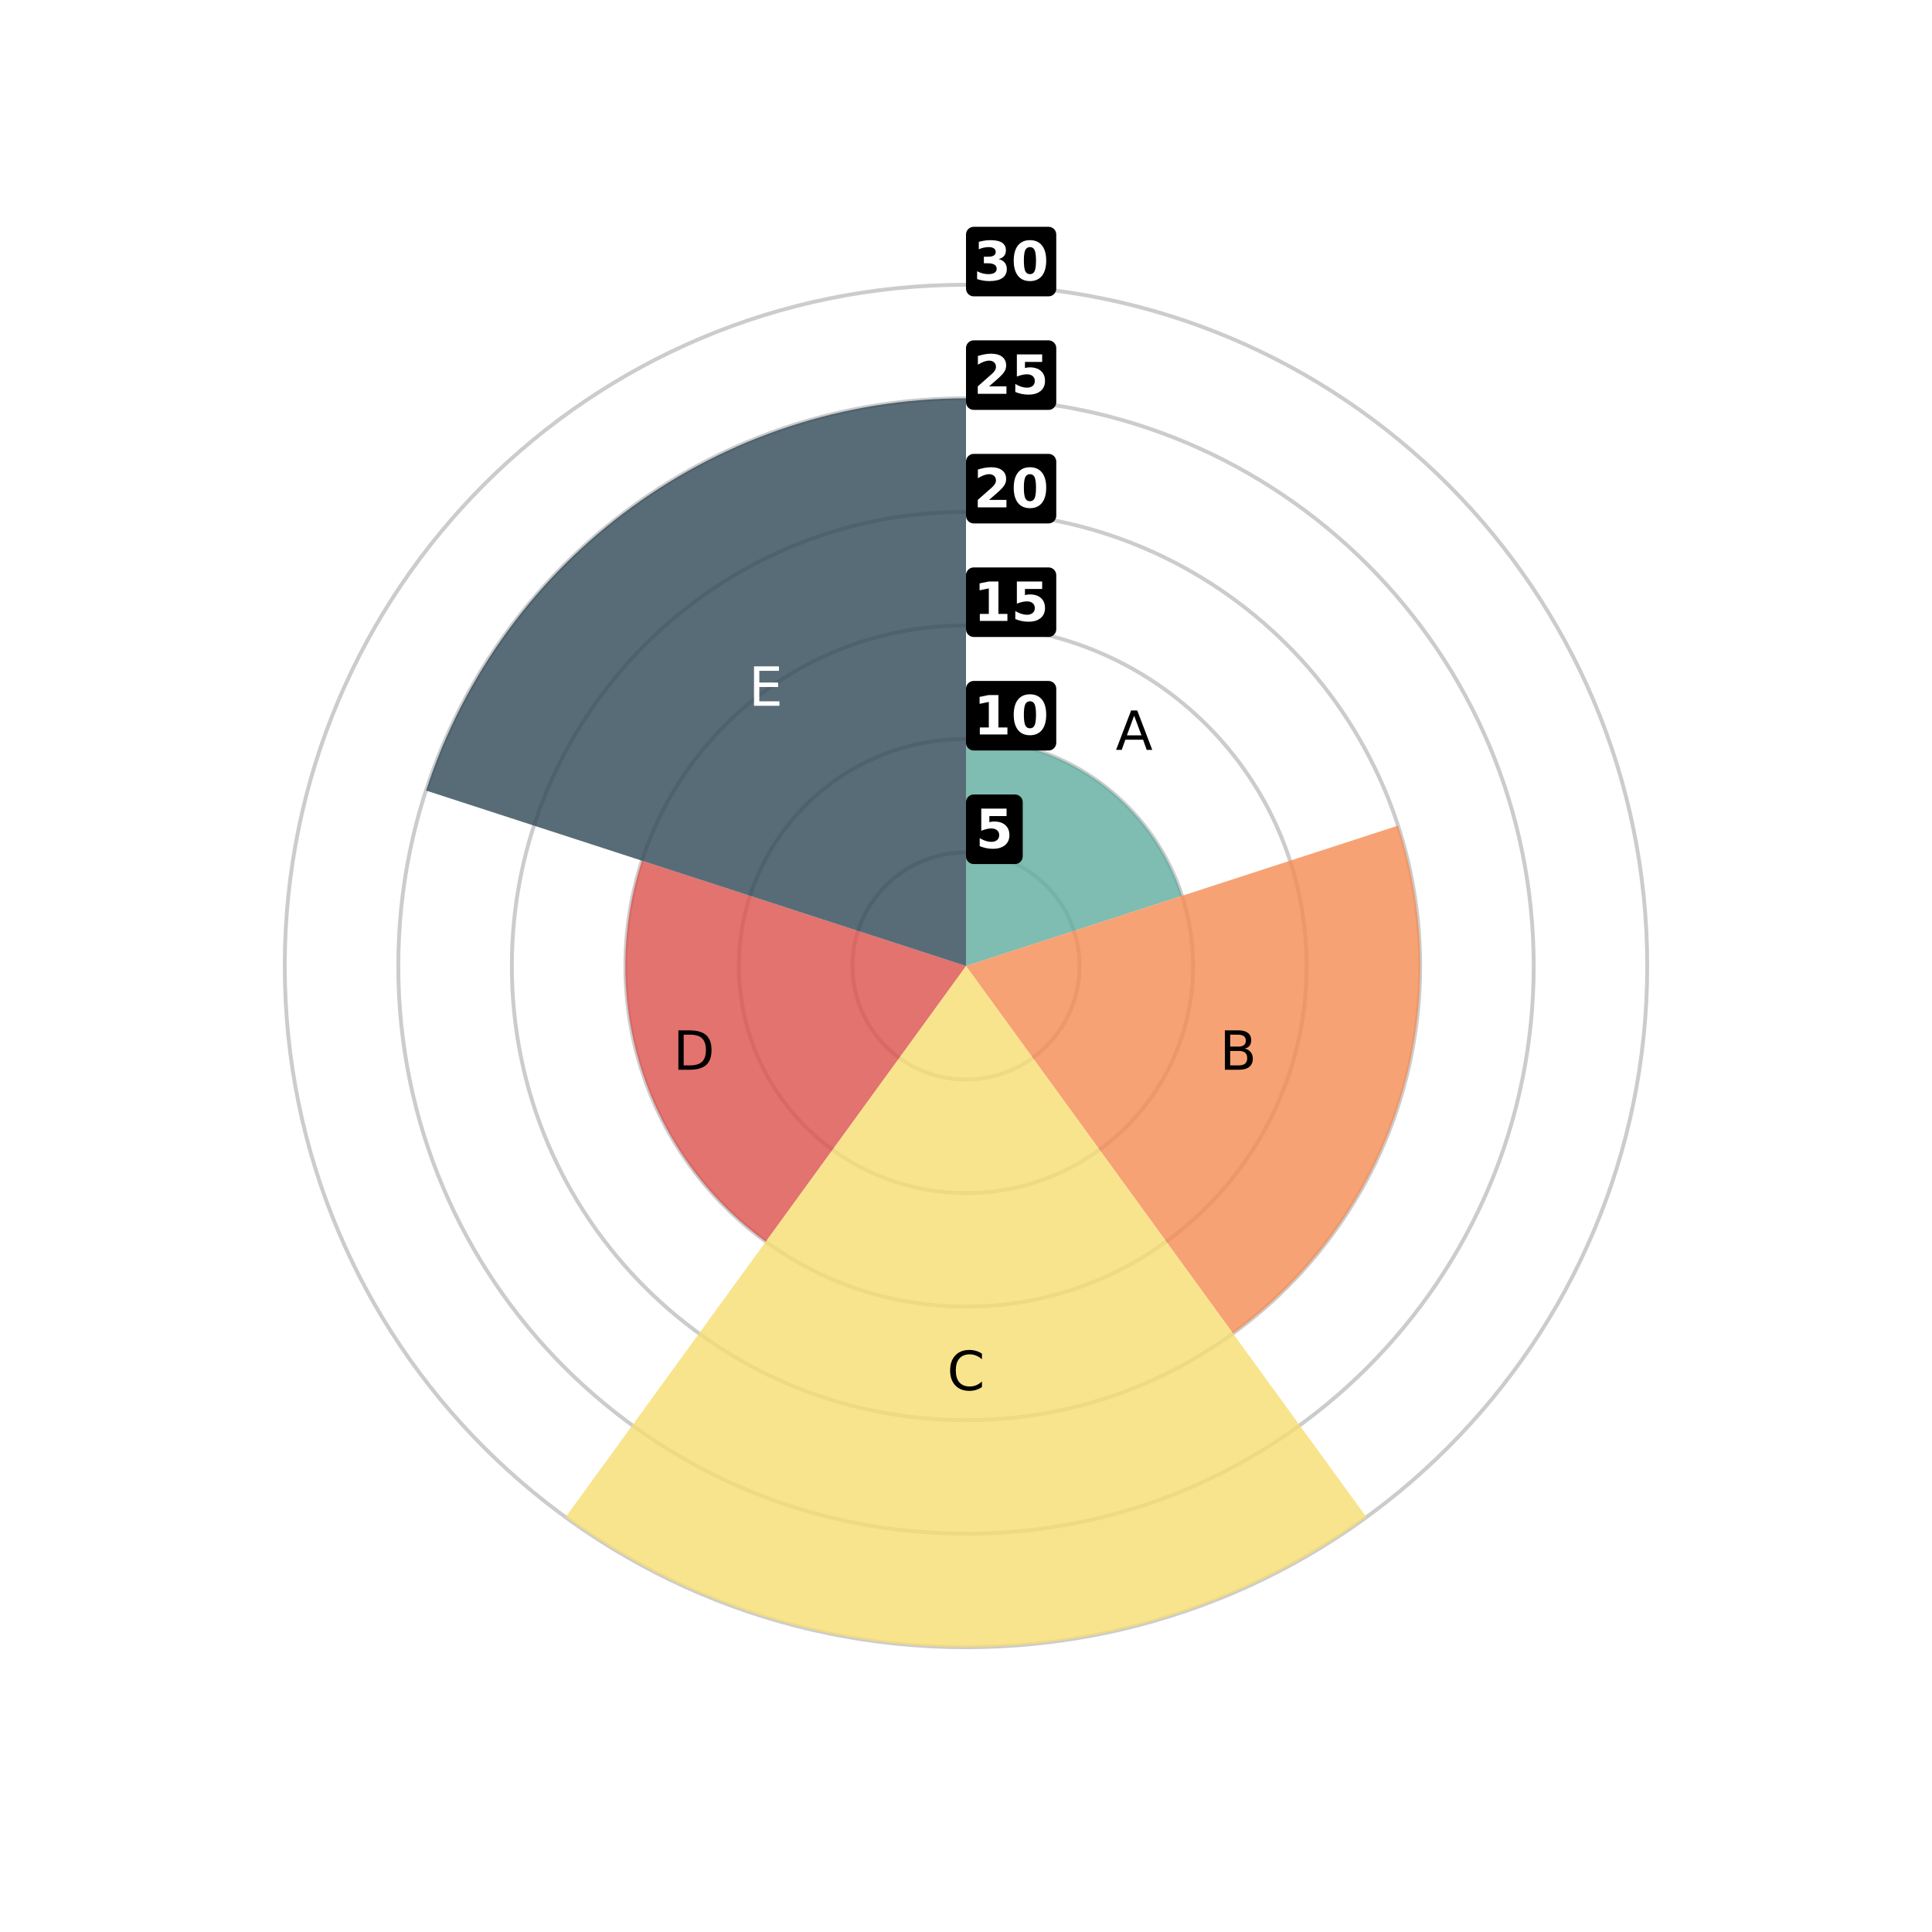
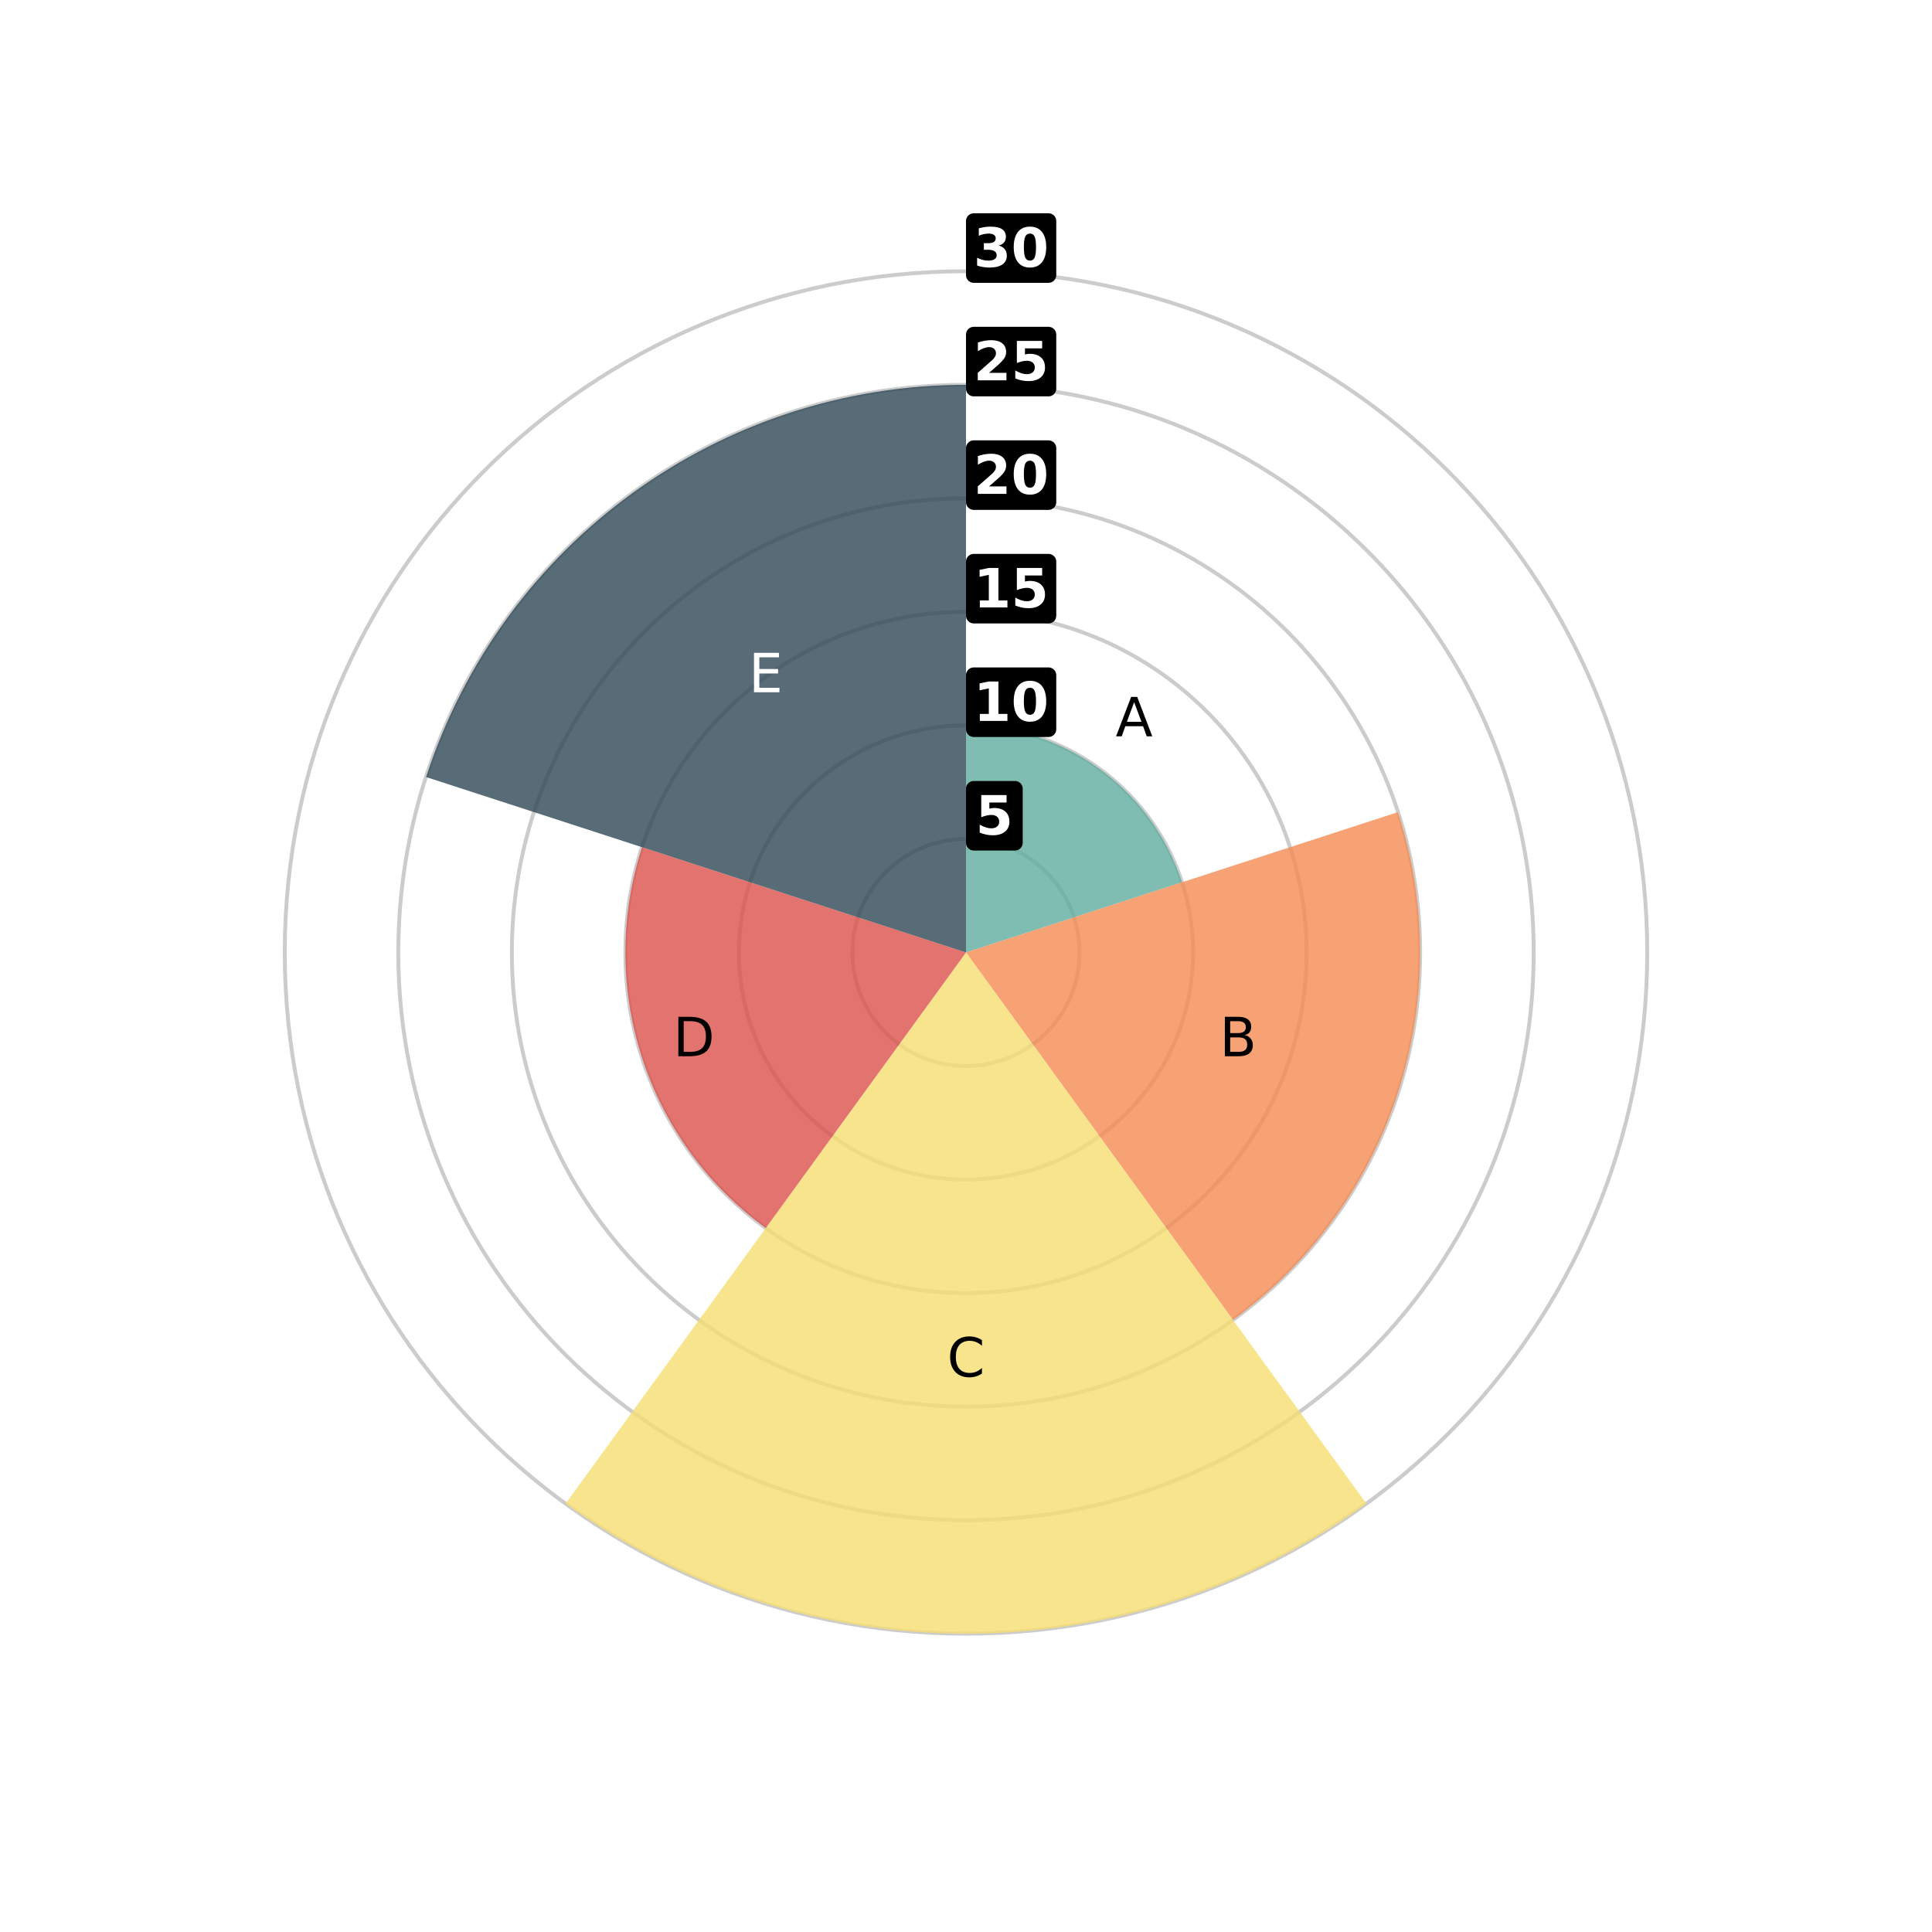
<svg xmlns="http://www.w3.org/2000/svg" width="500" height="500" viewBox="0 0 500 500">
  <path fill="#FFFFFF" d="M0 0 h500 v500 h-500 v-500Z" />
  <defs>
    <clipPath id="plot-clip">
-       <rect x="0" y="0" width="440.76" height="450.0" />
+       <rect x="0" y="0" width="440.76" height="443.0" />
    </clipPath>
  </defs>
  <g>
-     <circle cx="250.0" cy="250.0" r="29.384" fill="none" stroke="#cccccc" stroke-width="1" />
-     <circle cx="250.0" cy="250.0" r="58.768" fill="none" stroke="#cccccc" stroke-width="1" />
-     <circle cx="250.0" cy="250.0" r="88.152" fill="none" stroke="#cccccc" stroke-width="1" />
-     <circle cx="250.0" cy="250.0" r="117.536" fill="none" stroke="#cccccc" stroke-width="1" />
-     <circle cx="250.0" cy="250.0" r="146.92" fill="none" stroke="#cccccc" stroke-width="1" />
-     <circle cx="250.0" cy="250.0" r="176.304" fill="none" stroke="#cccccc" stroke-width="1" />
-     <path d="M 250.0 250.0 L 250.0 191.232 A 58.768 58.768 0 0 1 305.892 231.84 Z" fill="#5fab9e" opacity="0.8" />
-     <text x="293.524" y="190.094" fill="#000000" font-size="14" font-family="DejaVu Sans, sans-serif" text-anchor="middle" dominant-baseline="middle">A</text>
-     <path d="M 250.0 250.0 L 361.783 213.679 A 117.536 117.536 0 0 1 319.086 345.089 Z" fill="#f58b51" opacity="0.8" />
-     <text x="320.424" y="272.882" fill="#000000" font-size="14" font-family="DejaVu Sans, sans-serif" text-anchor="middle" dominant-baseline="middle">B</text>
-     <path d="M 250.0 250.0 L 353.629 392.633 A 176.304 176.304 0 0 1 146.371 392.633 Z" fill="#f7dd72" opacity="0.8" />
-     <text x="250.0" y="355.782" fill="#000000" font-size="14" font-family="DejaVu Sans, sans-serif" text-anchor="middle" dominant-baseline="middle">C</text>
-     <path d="M 250.0 250.0 L 198.186 321.316 A 88.152 88.152 0 0 1 166.162 222.76 Z" fill="#db504a" opacity="0.8" />
-     <text x="179.576" y="272.882" fill="#000000" font-size="14" font-family="DejaVu Sans, sans-serif" text-anchor="middle" dominant-baseline="middle">D</text>
-     <path d="M 250.0 250.0 L 110.271 204.599 A 146.92 146.92 0 0 1 250 103.08 Z" fill="#2e4756" opacity="0.8" />
-     <text x="198.186" y="178.684" fill="#ffffff" font-size="14" font-family="DejaVu Sans, sans-serif" text-anchor="middle" dominant-baseline="middle">E</text>
-     <rect x="250.0" y="205.616" width="14.68" height="18" rx="2" fill="#000000" fill-opacity="1" />
-     <text x="257.34" y="214.616" fill="#FFFFFF" font-size="14" font-family="DejaVu Sans, sans-serif" font-weight="bold" text-anchor="middle" dominant-baseline="central">5</text>
-     <rect x="250.0" y="176.232" width="23.36" height="18" rx="2" fill="#000000" fill-opacity="1" />
-     <text x="261.68" y="185.232" fill="#FFFFFF" font-size="14" font-family="DejaVu Sans, sans-serif" font-weight="bold" text-anchor="middle" dominant-baseline="central">10</text>
-     <rect x="250.0" y="146.848" width="23.36" height="18" rx="2" fill="#000000" fill-opacity="1" />
-     <text x="261.68" y="155.848" fill="#FFFFFF" font-size="14" font-family="DejaVu Sans, sans-serif" font-weight="bold" text-anchor="middle" dominant-baseline="central">15</text>
-     <rect x="250.0" y="117.464" width="23.36" height="18" rx="2" fill="#000000" fill-opacity="1" />
-     <text x="261.68" y="126.464" fill="#FFFFFF" font-size="14" font-family="DejaVu Sans, sans-serif" font-weight="bold" text-anchor="middle" dominant-baseline="central">20</text>
-     <rect x="250.0" y="88.08" width="23.36" height="18" rx="2" fill="#000000" fill-opacity="1" />
-     <text x="261.68" y="97.08" fill="#FFFFFF" font-size="14" font-family="DejaVu Sans, sans-serif" font-weight="bold" text-anchor="middle" dominant-baseline="central">25</text>
-     <rect x="250.0" y="58.696" width="23.36" height="18" rx="2" fill="#000000" fill-opacity="1" />
-     <text x="261.68" y="67.696" fill="#FFFFFF" font-size="14" font-family="DejaVu Sans, sans-serif" font-weight="bold" text-anchor="middle" dominant-baseline="central">30</text>
+     <circle cx="250.0" cy="246.5" r="29.384" fill="none" stroke="#cccccc" stroke-width="1" />
+     <circle cx="250.0" cy="246.5" r="58.768" fill="none" stroke="#cccccc" stroke-width="1" />
+     <circle cx="250.0" cy="246.5" r="88.152" fill="none" stroke="#cccccc" stroke-width="1" />
+     <circle cx="250.0" cy="246.5" r="117.536" fill="none" stroke="#cccccc" stroke-width="1" />
+     <circle cx="250.0" cy="246.5" r="146.92" fill="none" stroke="#cccccc" stroke-width="1" />
+     <circle cx="250.0" cy="246.5" r="176.304" fill="none" stroke="#cccccc" stroke-width="1" />
+     <path d="M 250.0 246.5 L 250.0 187.732 A 58.768 58.768 0 0 1 305.892 228.34 Z" fill="#5fab9e" opacity="0.8" />
+     <text x="293.524" y="186.594" fill="#000000" font-size="14" font-family="DejaVu Sans, sans-serif" text-anchor="middle" dominant-baseline="middle">A</text>
+     <path d="M 250.0 246.5 L 361.783 210.179 A 117.536 117.536 0 0 1 319.086 341.589 Z" fill="#f58b51" opacity="0.8" />
+     <text x="320.424" y="269.382" fill="#000000" font-size="14" font-family="DejaVu Sans, sans-serif" text-anchor="middle" dominant-baseline="middle">B</text>
+     <path d="M 250.0 246.5 L 353.629 389.133 A 176.304 176.304 0 0 1 146.371 389.133 Z" fill="#f7dd72" opacity="0.8" />
+     <text x="250.0" y="352.282" fill="#000000" font-size="14" font-family="DejaVu Sans, sans-serif" text-anchor="middle" dominant-baseline="middle">C</text>
+     <path d="M 250.0 246.5 L 198.186 317.816 A 88.152 88.152 0 0 1 166.162 219.26 Z" fill="#db504a" opacity="0.8" />
+     <text x="179.576" y="269.382" fill="#000000" font-size="14" font-family="DejaVu Sans, sans-serif" text-anchor="middle" dominant-baseline="middle">D</text>
+     <path d="M 250.0 246.5 L 110.271 201.099 A 146.92 146.92 0 0 1 250 99.58 Z" fill="#2e4756" opacity="0.8" />
+     <text x="198.186" y="175.184" fill="#ffffff" font-size="14" font-family="DejaVu Sans, sans-serif" text-anchor="middle" dominant-baseline="middle">E</text>
+     <rect x="250.0" y="202.116" width="14.68" height="18" rx="2" fill="#000000" fill-opacity="1" />
+     <text x="257.34" y="211.116" fill="#FFFFFF" font-size="14" font-family="DejaVu Sans, sans-serif" font-weight="bold" text-anchor="middle" dominant-baseline="central">5</text>
+     <rect x="250.0" y="172.732" width="23.36" height="18" rx="2" fill="#000000" fill-opacity="1" />
+     <text x="261.68" y="181.732" fill="#FFFFFF" font-size="14" font-family="DejaVu Sans, sans-serif" font-weight="bold" text-anchor="middle" dominant-baseline="central">10</text>
+     <rect x="250.0" y="143.348" width="23.36" height="18" rx="2" fill="#000000" fill-opacity="1" />
+     <text x="261.68" y="152.348" fill="#FFFFFF" font-size="14" font-family="DejaVu Sans, sans-serif" font-weight="bold" text-anchor="middle" dominant-baseline="central">15</text>
+     <rect x="250.0" y="113.964" width="23.36" height="18" rx="2" fill="#000000" fill-opacity="1" />
+     <text x="261.68" y="122.964" fill="#FFFFFF" font-size="14" font-family="DejaVu Sans, sans-serif" font-weight="bold" text-anchor="middle" dominant-baseline="central">20</text>
+     <rect x="250.0" y="84.58" width="23.36" height="18" rx="2" fill="#000000" fill-opacity="1" />
+     <text x="261.68" y="93.58" fill="#FFFFFF" font-size="14" font-family="DejaVu Sans, sans-serif" font-weight="bold" text-anchor="middle" dominant-baseline="central">25</text>
+     <rect x="250.0" y="55.196" width="23.36" height="18" rx="2" fill="#000000" fill-opacity="1" />
+     <text x="261.68" y="64.196" fill="#FFFFFF" font-size="14" font-family="DejaVu Sans, sans-serif" font-weight="bold" text-anchor="middle" dominant-baseline="central">30</text>
  </g>
</svg>
